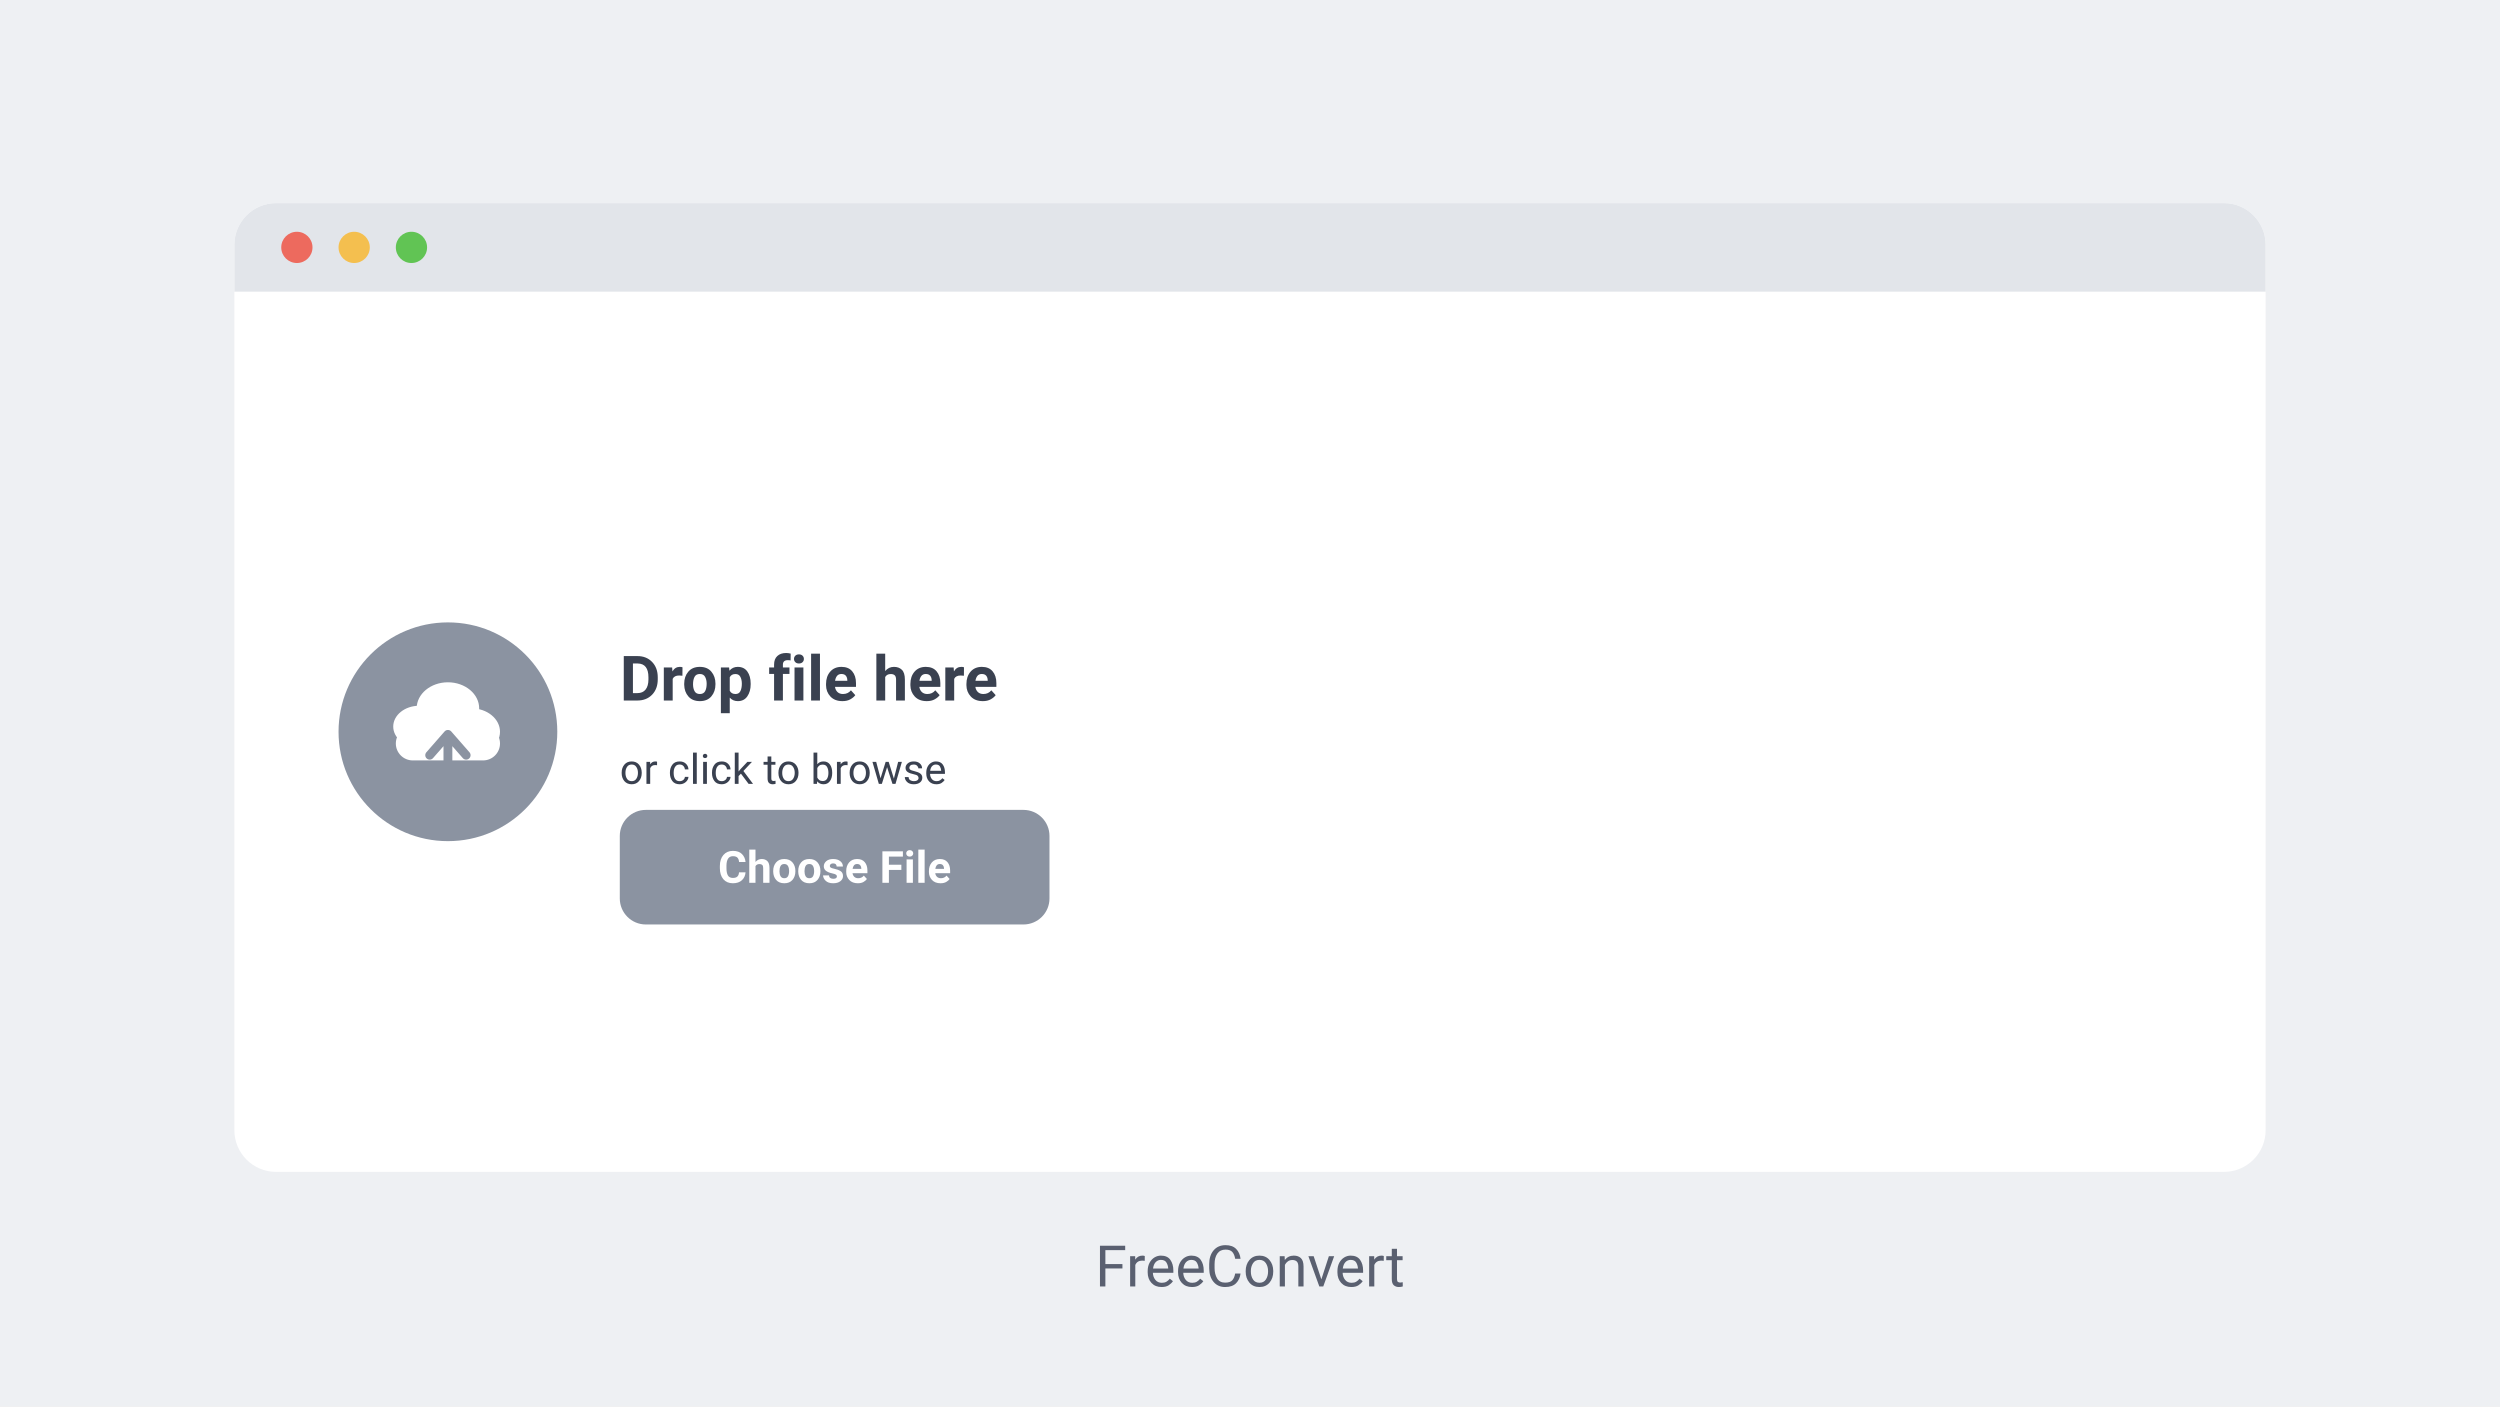
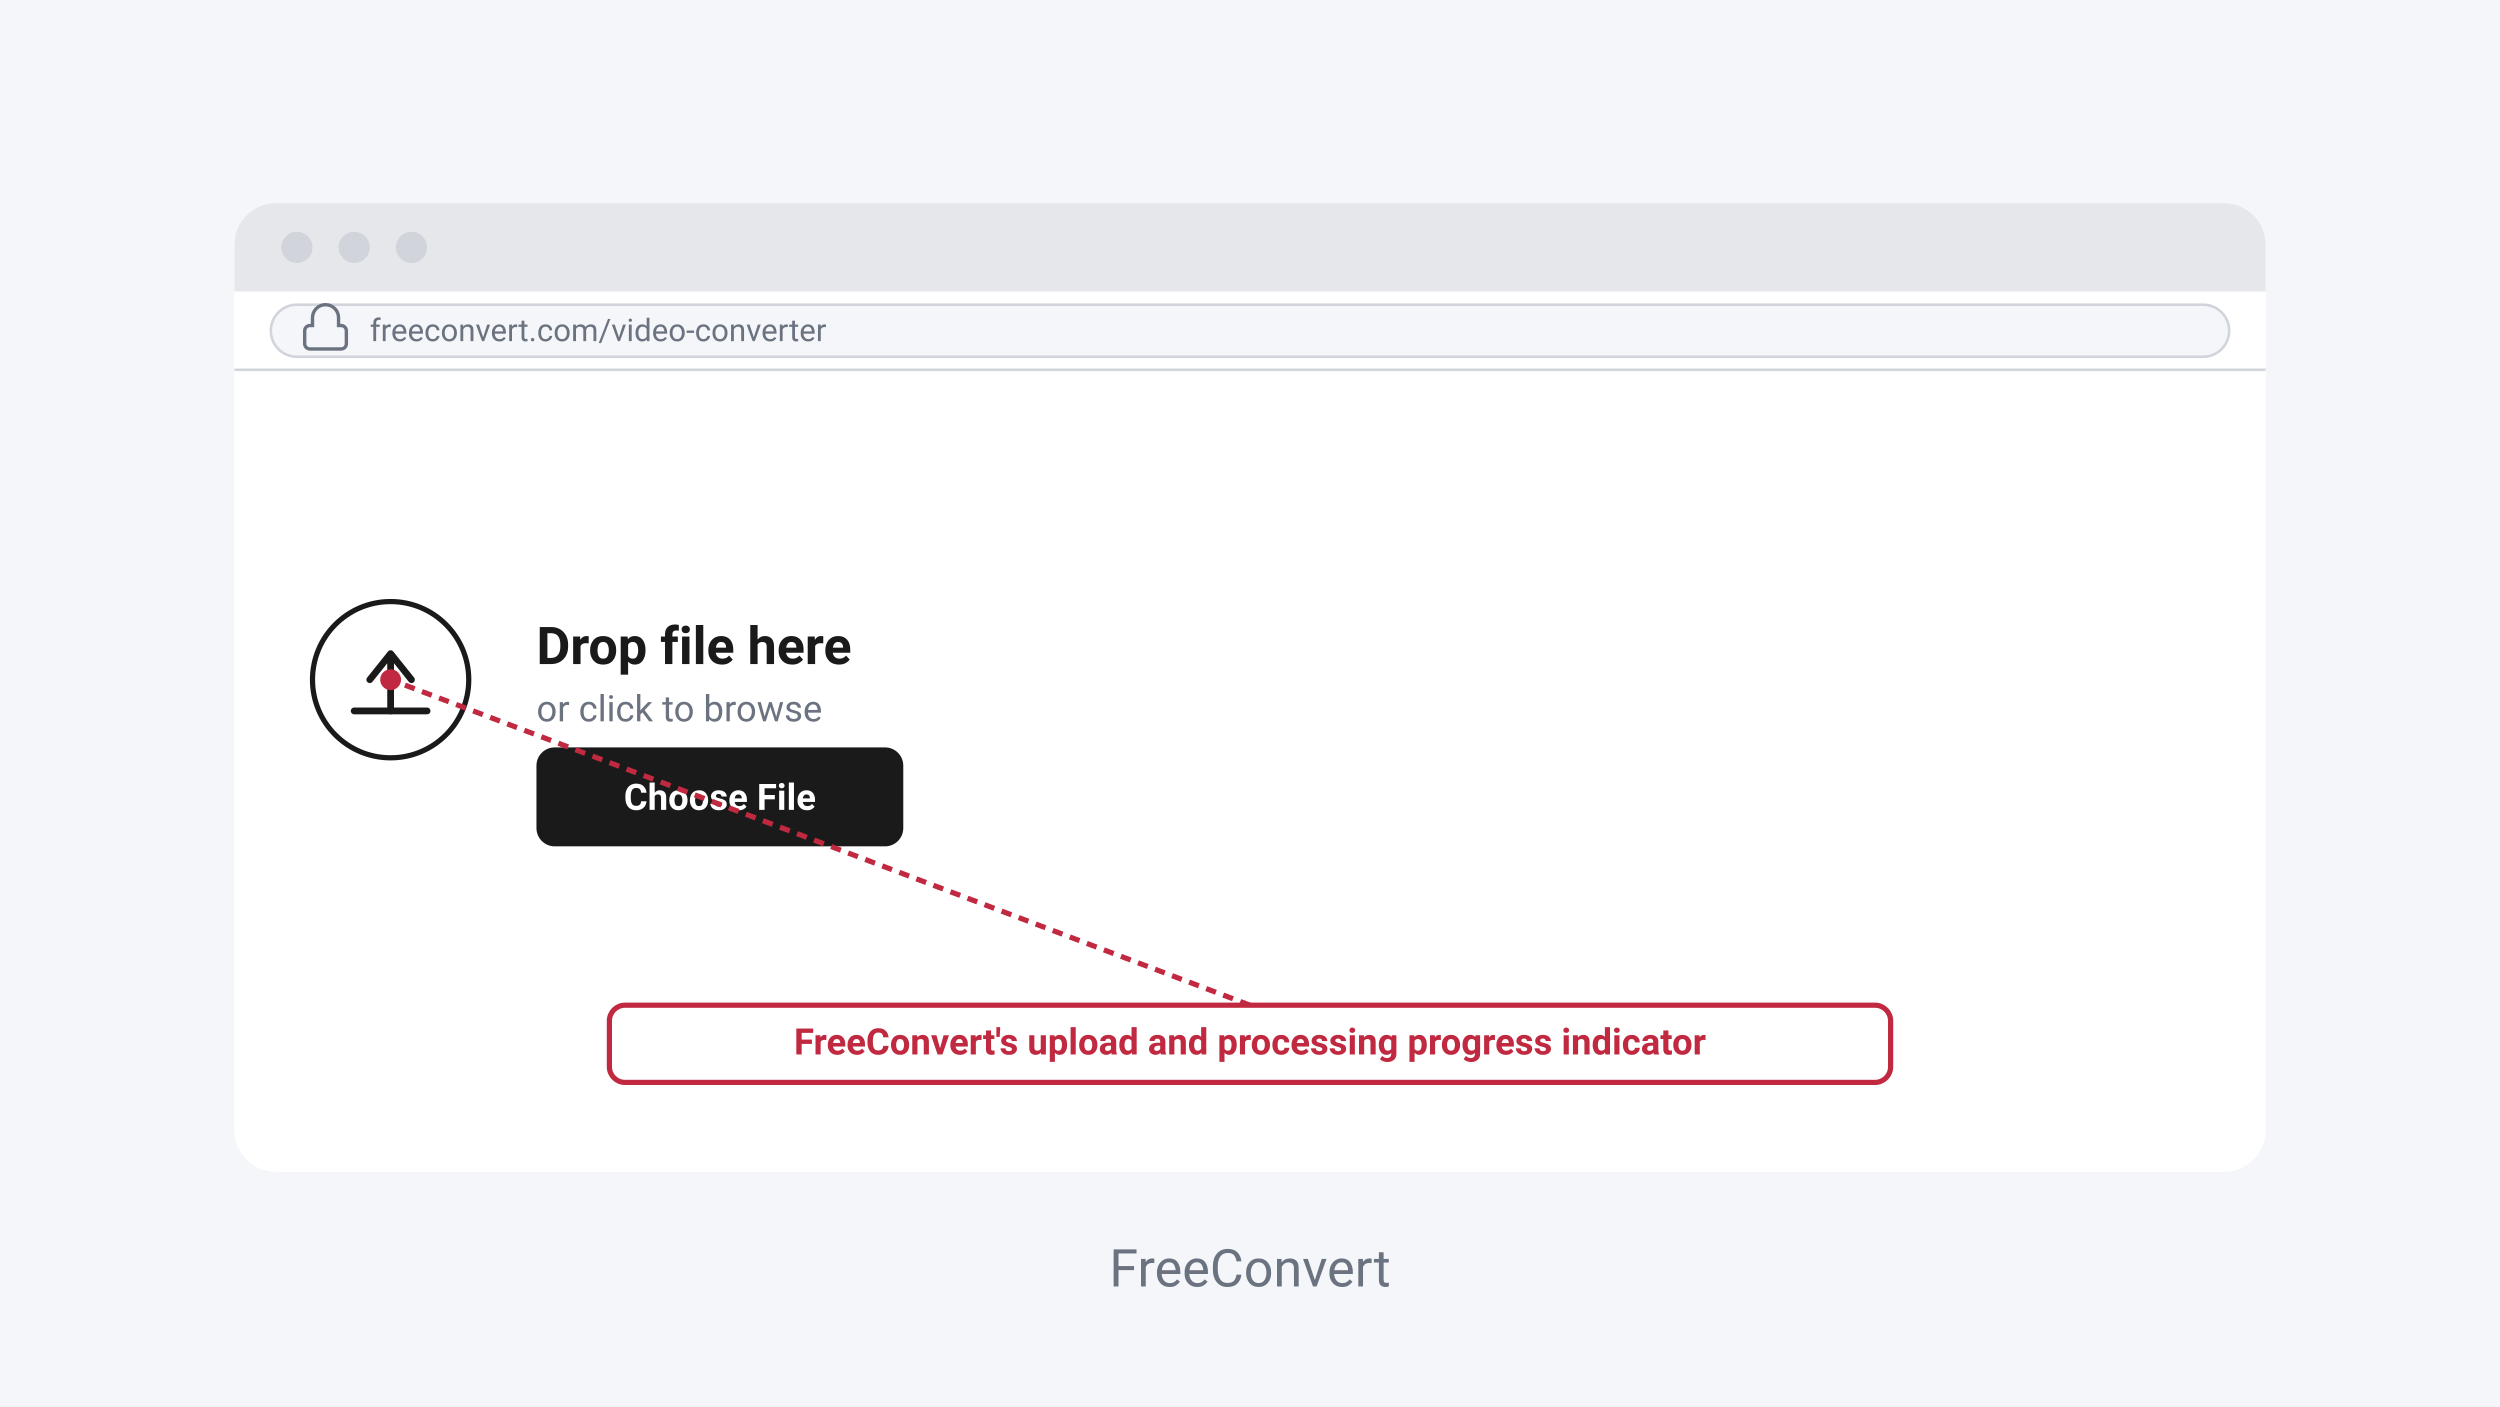
<svg xmlns="http://www.w3.org/2000/svg" width="960" height="540" viewBox="0 0 960 540">
-   <rect width="960" height="540" fill="#EEF0F3" />
+   <rect width="960" height="540" fill="#F4F6F9" />
  <rect x="90" y="78" width="780" height="372" rx="16" fill="#FFFFFF" />
-   <path d="M 90 94 A 16 16 0 0 1 106 78 L 854 78 A 16 16 0 0 1 870 94 L 870 112 L 90 112 Z" fill="#E2E5EA" />
-   <circle cx="114" cy="95" r="6" fill="#ED6A5E" />
-   <circle cx="136" cy="95" r="6" fill="#F4BF4F" />
-   <circle cx="158" cy="95" r="6" fill="#61C454" />
-   <circle cx="172" cy="281" r="42" fill="#8B93A1" />
-   <ellipse cx="161" cy="279" rx="10" ry="8" fill="#FFFFFF" />
-   <ellipse cx="181" cy="281" rx="11" ry="9" fill="#FFFFFF" />
-   <ellipse cx="172" cy="272" rx="12" ry="10" fill="#FFFFFF" />
-   <rect x="152" y="279" width="40" height="13" rx="6.5" fill="#FFFFFF" />
-   <path d="M 172 301 L 172 283 M 165 290 L 172 282 L 179 290" fill="none" stroke="#8B93A1" stroke-width="3.4" stroke-linecap="round" stroke-linejoin="round" />
-   <text x="238" y="269" font-family="system-ui, -apple-system, 'Segoe UI', Roboto, sans-serif" font-size="24" font-weight="700" fill="#3A4150">Drop file here</text>
-   <text x="238" y="301" font-family="system-ui, -apple-system, 'Segoe UI', Roboto, sans-serif" font-size="16" font-weight="400" fill="#3A4150">or click to browse</text>
-   <rect x="238" y="311" width="165" height="44" rx="10" fill="#8B93A1" />
-   <text x="320.5" y="339" text-anchor="middle" font-family="system-ui, -apple-system, 'Segoe UI', Roboto, sans-serif" font-size="17" font-weight="600" fill="#FFFFFF">Choose File</text>
-   <text x="480" y="494" text-anchor="middle" font-family="system-ui, -apple-system, 'Segoe UI', Roboto, sans-serif" font-size="22" fill="#5A6070">FreeConvert</text>
+   <path d="M 90 94 A 16 16 0 0 1 106 78 L 854 78 A 16 16 0 0 1 870 94 L 870 112 L 90 112 Z" fill="#E5E7EB" />
+   <circle cx="114" cy="95" r="6" fill="#D1D5DB" />
+   <circle cx="136" cy="95" r="6" fill="#D1D5DB" />
+   <circle cx="158" cy="95" r="6" fill="#D1D5DB" />
+   <rect x="90" y="112" width="780" height="30" fill="#FFFFFF" />
+   <path d="M 90 142 L 870 142" stroke="#D1D5DB" stroke-width="1" />
+   <rect x="104" y="117" width="752" height="20" rx="10" fill="#F4F6F9" stroke="#D1D5DB" stroke-width="1" />
+   <path d="M 120 122 a 5 5 0 0 1 10 0 v 3 h 1 a 2 2 0 0 1 2 2 v 5 a 2 2 0 0 1 -2 2 h -12 a 2 2 0 0 1 -2 -2 v -5 a 2 2 0 0 1 2 -2 h 1 Z" fill="none" stroke="#6B7280" stroke-width="1.3" />
+   <text x="142" y="131" font-family="system-ui, -apple-system, 'Segoe UI', Roboto, sans-serif" font-size="12" font-weight="400" fill="#6B7280" text-anchor="start">freeconvert.com/video-converter</text>
+   <circle cx="150" cy="261" r="30" fill="#FFFFFF" stroke="#1A1A1A" stroke-width="2" />
+   <path d="M 150 273 L 150 253 M 142 261 L 150 251 L 158 261" fill="none" stroke="#1A1A1A" stroke-width="2.6" stroke-linecap="round" stroke-linejoin="round" />
+   <path d="M 136 273 L 164 273" stroke="#1A1A1A" stroke-width="2.6" stroke-linecap="round" />
+   <text x="206" y="255" font-family="system-ui, -apple-system, 'Segoe UI', Roboto, sans-serif" font-size="20" font-weight="700" fill="#1A1A1A" text-anchor="start">Drop file here</text>
+   <text x="206" y="277" font-family="system-ui, -apple-system, 'Segoe UI', Roboto, sans-serif" font-size="14" font-weight="400" fill="#6B7280" text-anchor="start">or click to browse</text>
+   <rect x="206" y="287" width="140.859" height="38" rx="7" fill="#1A1A1A" />
+   <text x="276.429" y="311" font-family="system-ui, -apple-system, 'Segoe UI', Roboto, sans-serif" font-size="14" font-weight="700" fill="#FFFFFF" text-anchor="middle">Choose File</text>
+   <line x1="480" y1="386" x2="150" y2="261" stroke="#C0293F" stroke-width="2" stroke-dasharray="4,3" />
+   <circle cx="150" cy="261" r="4" fill="#C0293F" />
+   <rect x="234.004" y="386" width="491.992" height="29.65" rx="6" fill="#FFFFFF" stroke="#C0293F" stroke-width="2" />
+   <text x="480" y="404.92" font-family="system-ui, -apple-system, 'Segoe UI', Roboto, sans-serif" font-size="14" font-weight="700" fill="#C0293F" text-anchor="middle">FreeConvert's upload and processing progress indicator</text>
+   <text x="480" y="494" font-family="system-ui, -apple-system, 'Segoe UI', Roboto, sans-serif" font-size="20" font-weight="400" fill="#6B7280" text-anchor="middle">FreeConvert</text>
</svg>
